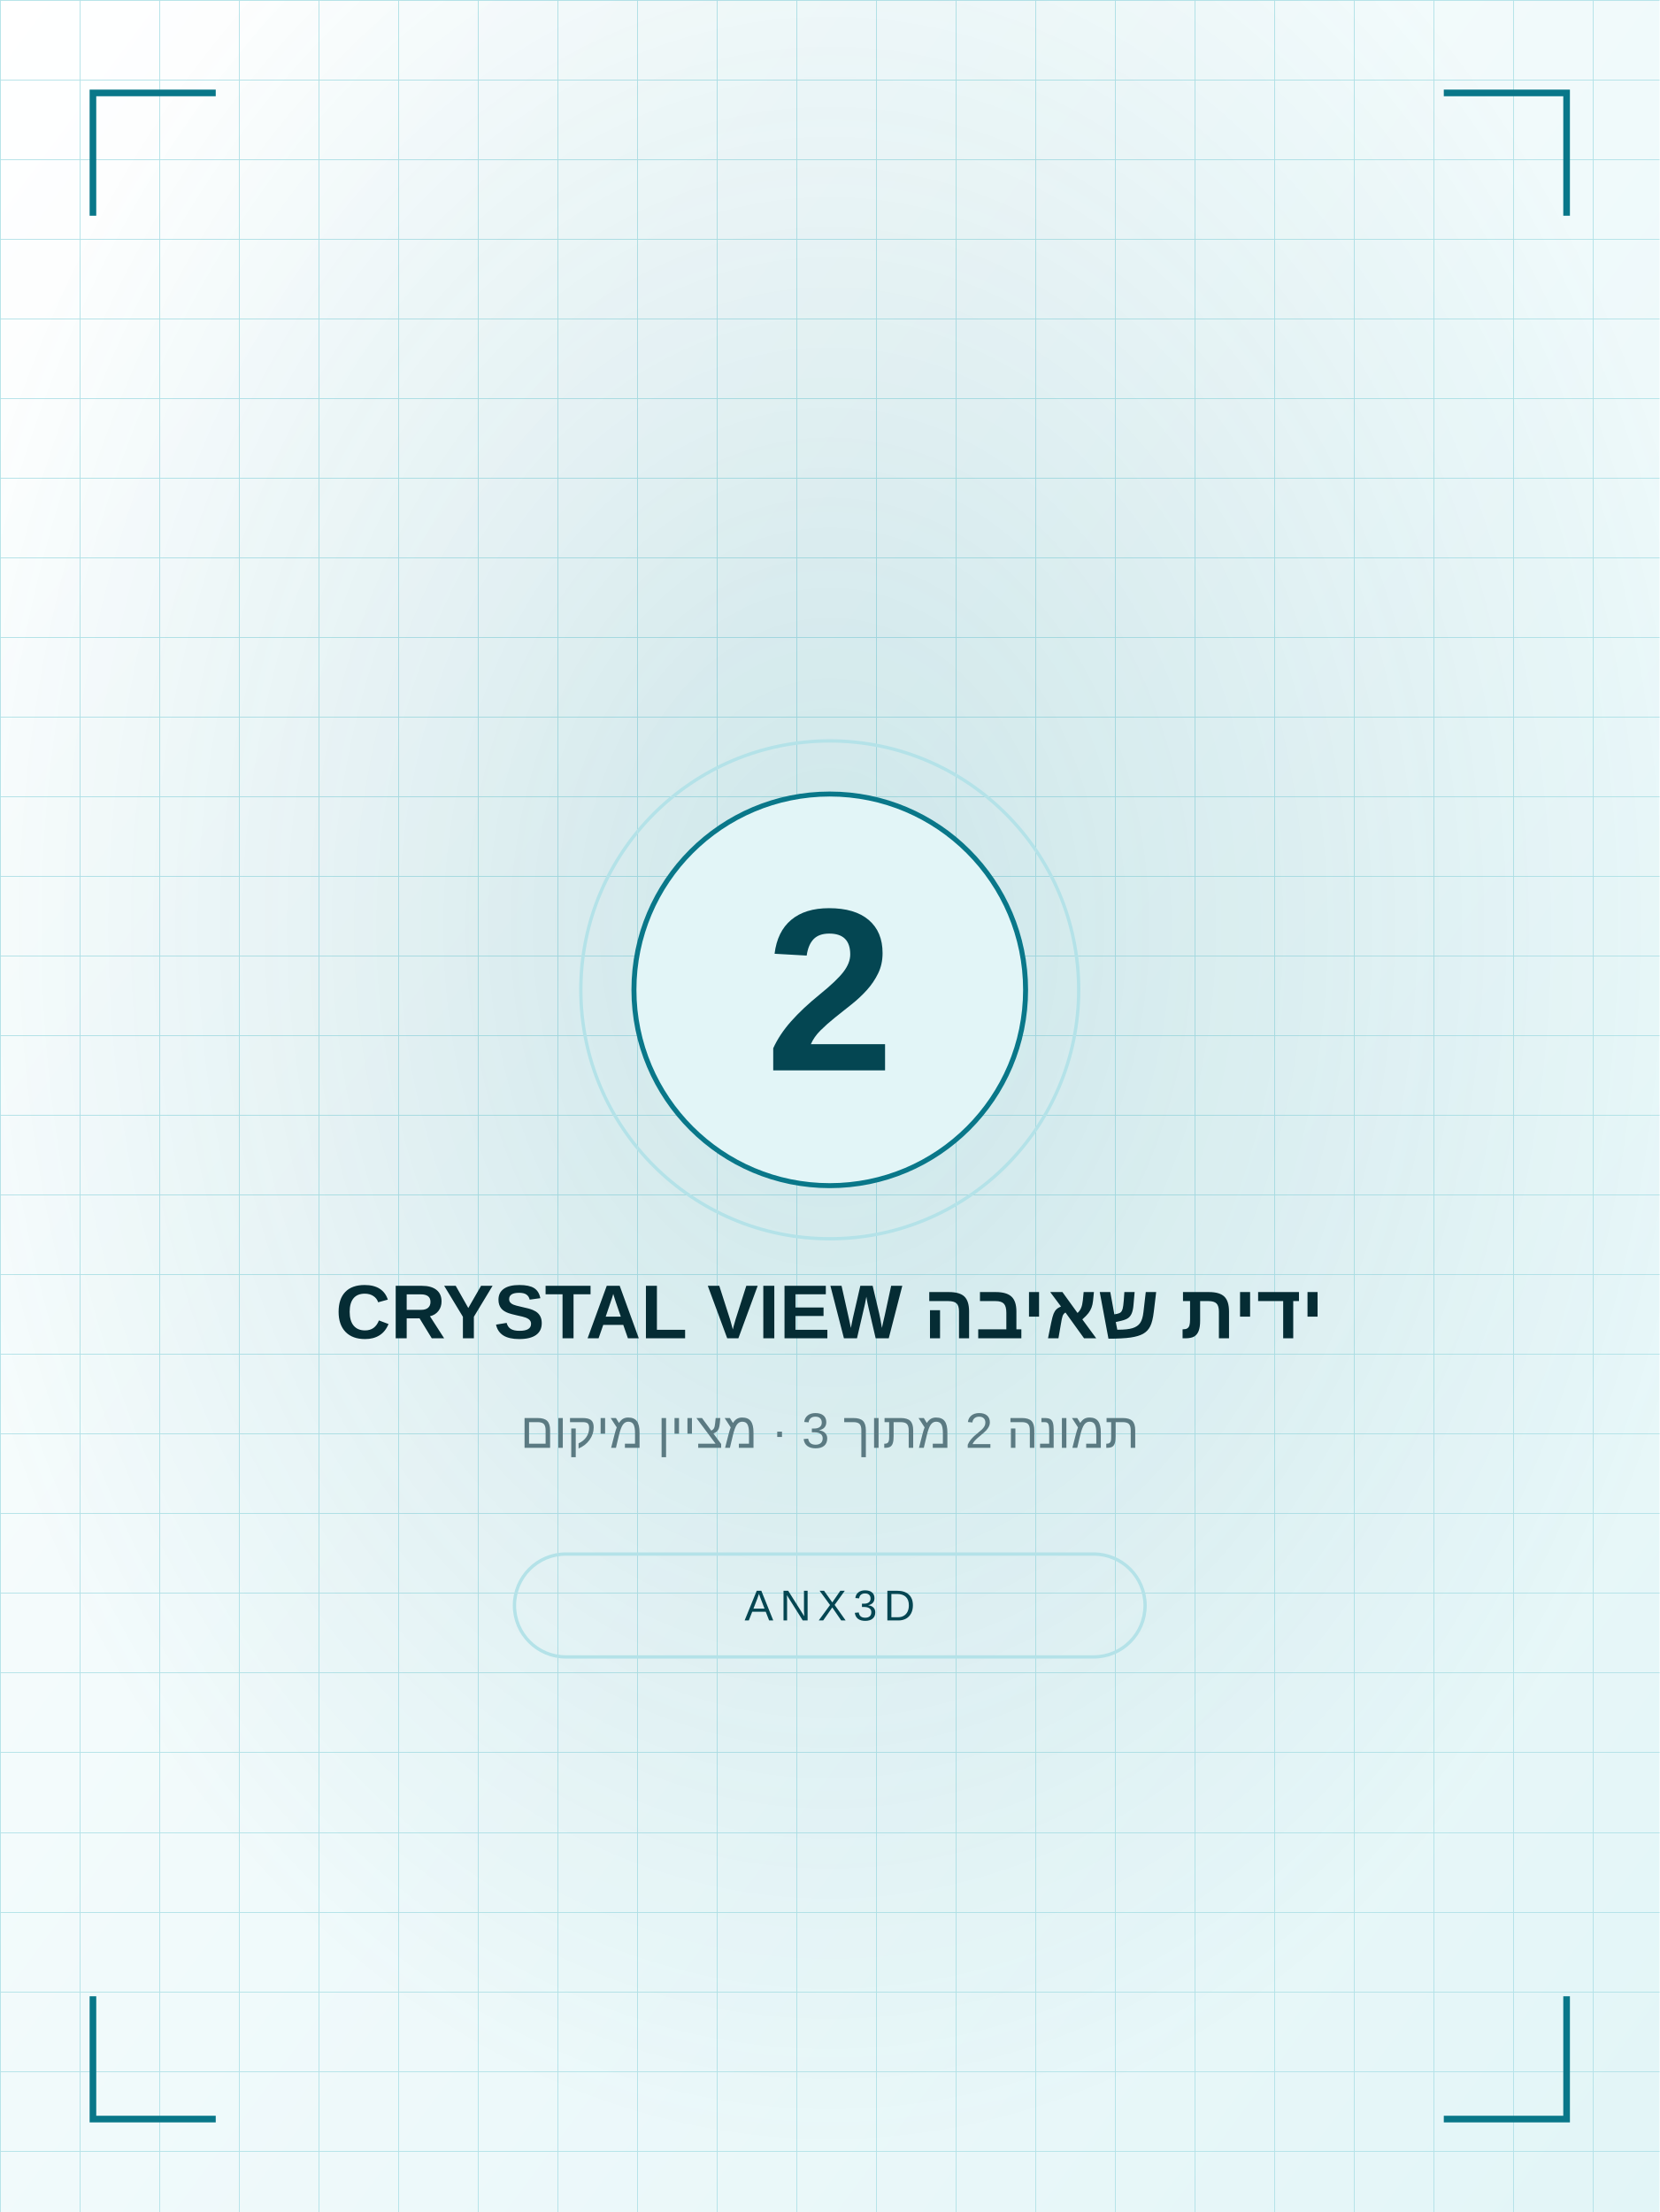
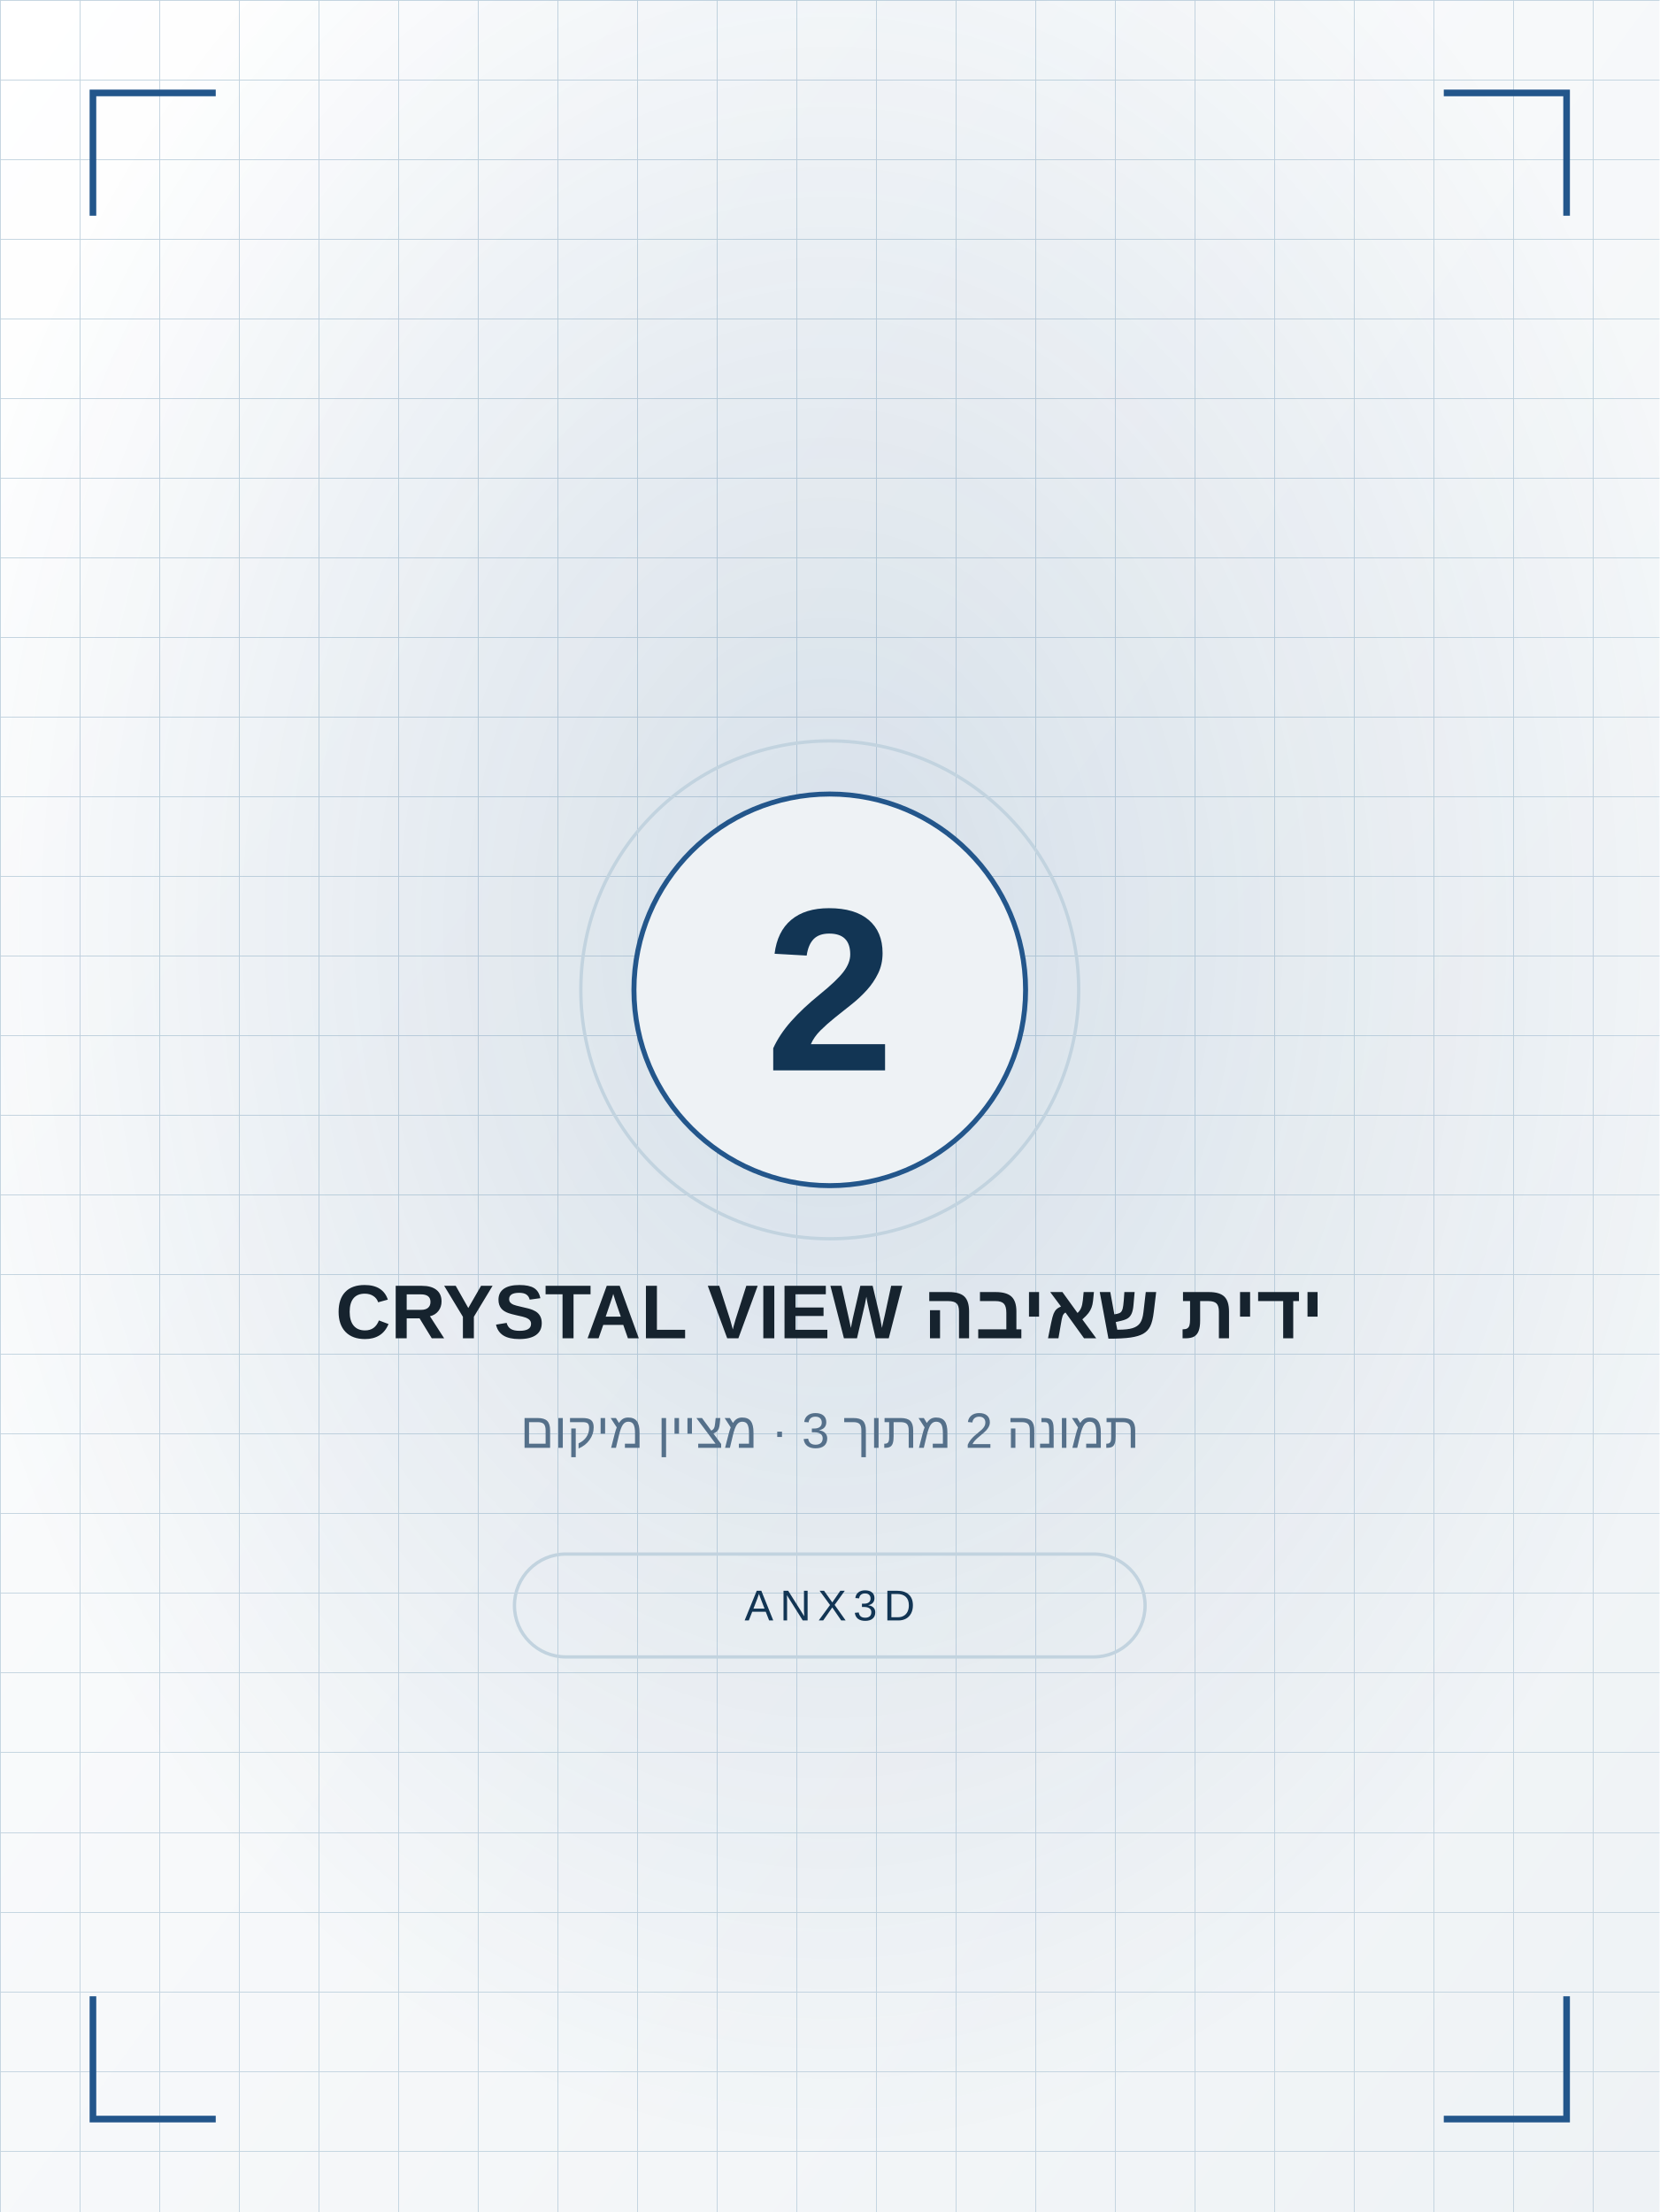
<svg xmlns="http://www.w3.org/2000/svg" width="1000" height="1333" viewBox="0 0 1000 1333" role="img" aria-label="ידית שאיבה CRYSTAL VIEW — תמונה 2 מתוך 3 (מציין מיקום)">
  <defs>
    <linearGradient id="bg" x1="0" y1="0" x2="1" y2="1">
      <stop offset="0%" stop-color="#ffffff" />
-       <stop offset="100%" stop-color="#e2f5f7" />
+       <stop offset="100%" stop-color="#eef2f5" />
    </linearGradient>
    <pattern id="grid" width="48" height="48" patternUnits="userSpaceOnUse">
-       <path d="M48 0H0V48" fill="none" stroke="#b4e2e8" stroke-width="1" />
+       <path d="M48 0H0V48" fill="none" stroke="#c2d3df" stroke-width="1" />
    </pattern>
    <radialGradient id="glow" cx="50%" cy="42%" r="55%">
-       <stop offset="0%" stop-color="#097789" stop-opacity="0.16" />
-       <stop offset="100%" stop-color="#097789" stop-opacity="0" />
+       <stop offset="0%" stop-color="#23568b" stop-opacity="0.16" />
+       <stop offset="100%" stop-color="#23568b" stop-opacity="0" />
    </radialGradient>
  </defs>
  <rect width="1000" height="1333" fill="url(#bg)" />
  <rect width="1000" height="1333" fill="url(#grid)" />
  <rect width="1000" height="1333" fill="url(#glow)" />
-   <path d="M56 128V56h72" fill="none" stroke="#097789" stroke-width="4" stroke-linecap="square" />
-   <path d="M872 56h72v72" fill="none" stroke="#097789" stroke-width="4" stroke-linecap="square" />
-   <path d="M944 1205v72h-72" fill="none" stroke="#097789" stroke-width="4" stroke-linecap="square" />
-   <path d="M128 1277H56v-72" fill="none" stroke="#097789" stroke-width="4" stroke-linecap="square" />
-   <circle cx="500" cy="596.5" r="150" fill="none" stroke="#b4e2e8" stroke-width="2" />
-   <circle cx="500" cy="596.5" r="118" fill="#e2f5f7" stroke="#097789" stroke-width="3" />
-   <text x="500" y="596.5" text-anchor="middle" dominant-baseline="central" font-family="Heebo, Arial, sans-serif" font-size="140" font-weight="700" fill="#044652">2</text>
-   <text x="500" y="806.5" text-anchor="middle" direction="rtl" font-family="Heebo, Arial, sans-serif" font-size="46" font-weight="700" fill="#052c34">ידית שאיבה CRYSTAL VIEW</text>
-   <text x="500" y="872.5" text-anchor="middle" direction="rtl" font-family="Heebo, Arial, sans-serif" font-size="30" fill="#5b7a82">תמונה 2 מתוך 3 · מציין מיקום</text>
-   <rect x="310" y="936.5" width="380" height="62" rx="31" fill="none" stroke="#b4e2e8" stroke-width="2" />
-   <text x="500" y="967.5" text-anchor="middle" dominant-baseline="central" font-family="Heebo, Arial, sans-serif" font-size="26" letter-spacing="4" fill="#044652">ANX3D</text>
+   <path d="M56 128V56h72" fill="none" stroke="#23568b" stroke-width="4" stroke-linecap="square" />
+   <path d="M872 56h72v72" fill="none" stroke="#23568b" stroke-width="4" stroke-linecap="square" />
+   <path d="M944 1205v72h-72" fill="none" stroke="#23568b" stroke-width="4" stroke-linecap="square" />
+   <path d="M128 1277H56v-72" fill="none" stroke="#23568b" stroke-width="4" stroke-linecap="square" />
+   <circle cx="500" cy="596.5" r="150" fill="none" stroke="#c2d3df" stroke-width="2" />
+   <circle cx="500" cy="596.5" r="118" fill="#eef2f5" stroke="#23568b" stroke-width="3" />
+   <text x="500" y="596.5" text-anchor="middle" dominant-baseline="central" font-family="Heebo, Arial, sans-serif" font-size="140" font-weight="700" fill="#123554">2</text>
+   <text x="500" y="806.5" text-anchor="middle" direction="rtl" font-family="Heebo, Arial, sans-serif" font-size="46" font-weight="700" fill="#16232e">ידית שאיבה CRYSTAL VIEW</text>
+   <text x="500" y="872.5" text-anchor="middle" direction="rtl" font-family="Heebo, Arial, sans-serif" font-size="30" fill="#55708a">תמונה 2 מתוך 3 · מציין מיקום</text>
+   <rect x="310" y="936.5" width="380" height="62" rx="31" fill="none" stroke="#c2d3df" stroke-width="2" />
+   <text x="500" y="967.5" text-anchor="middle" dominant-baseline="central" font-family="Heebo, Arial, sans-serif" font-size="26" letter-spacing="4" fill="#123554">ANX3D</text>
</svg>
